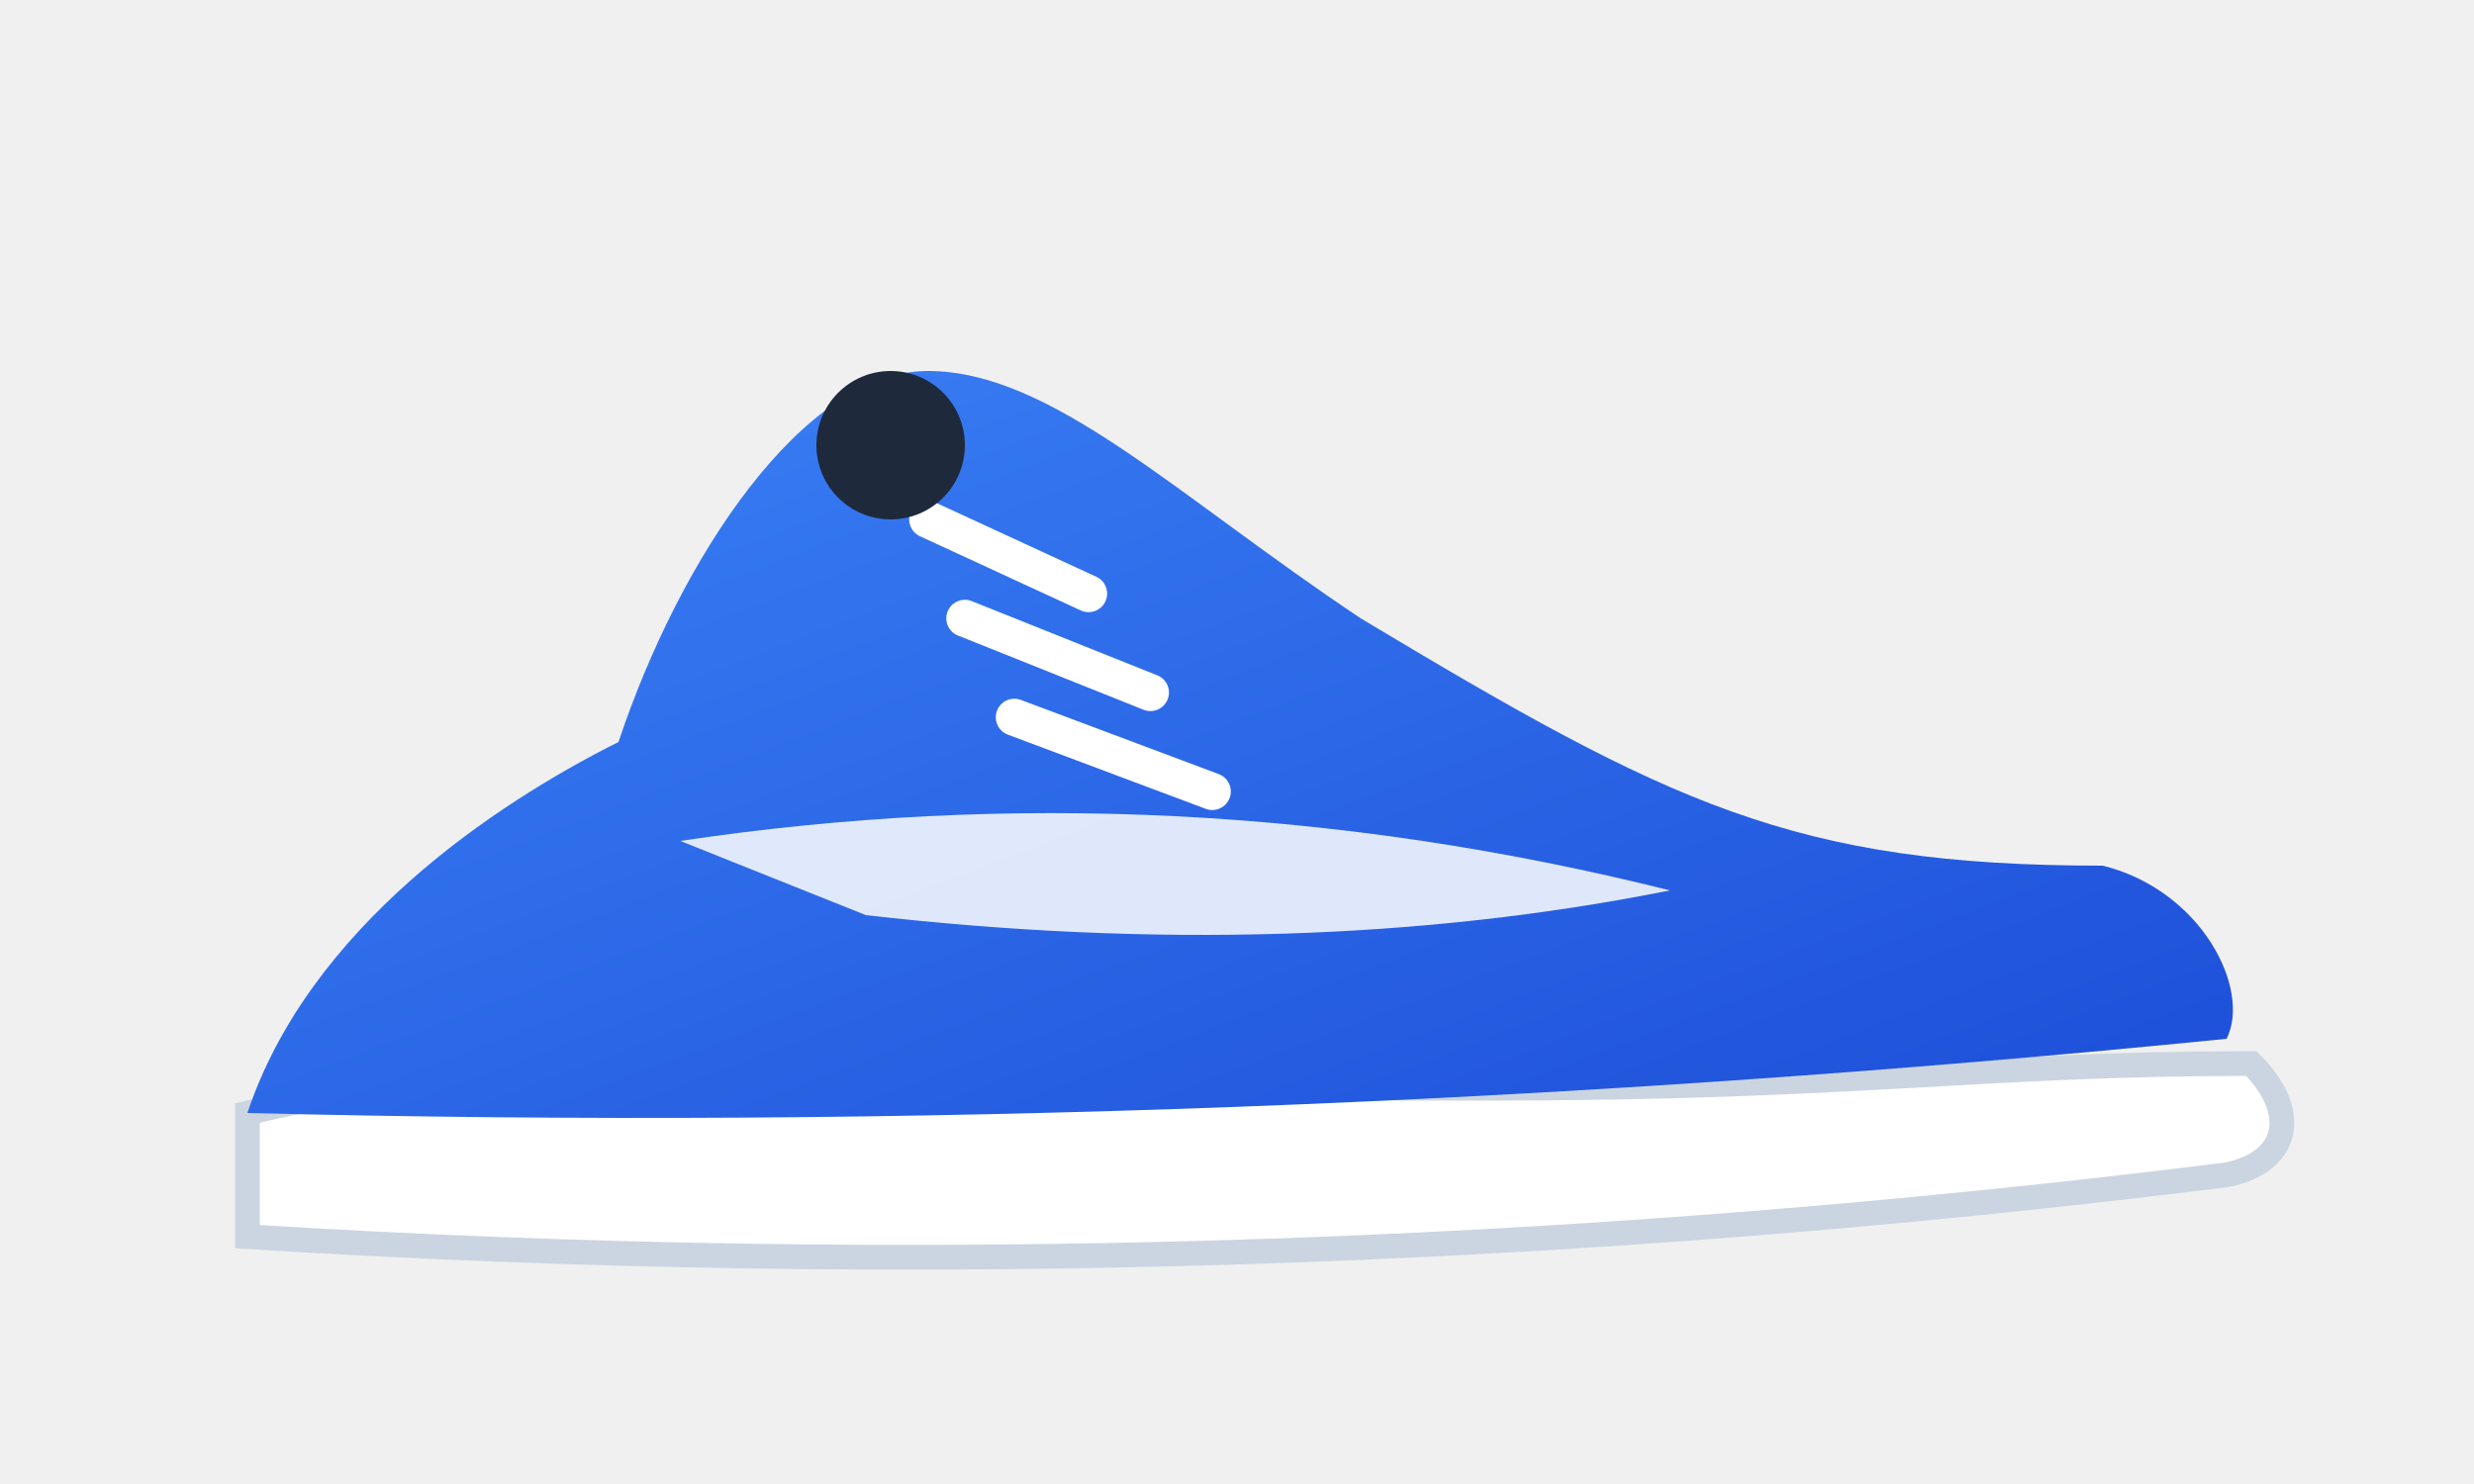
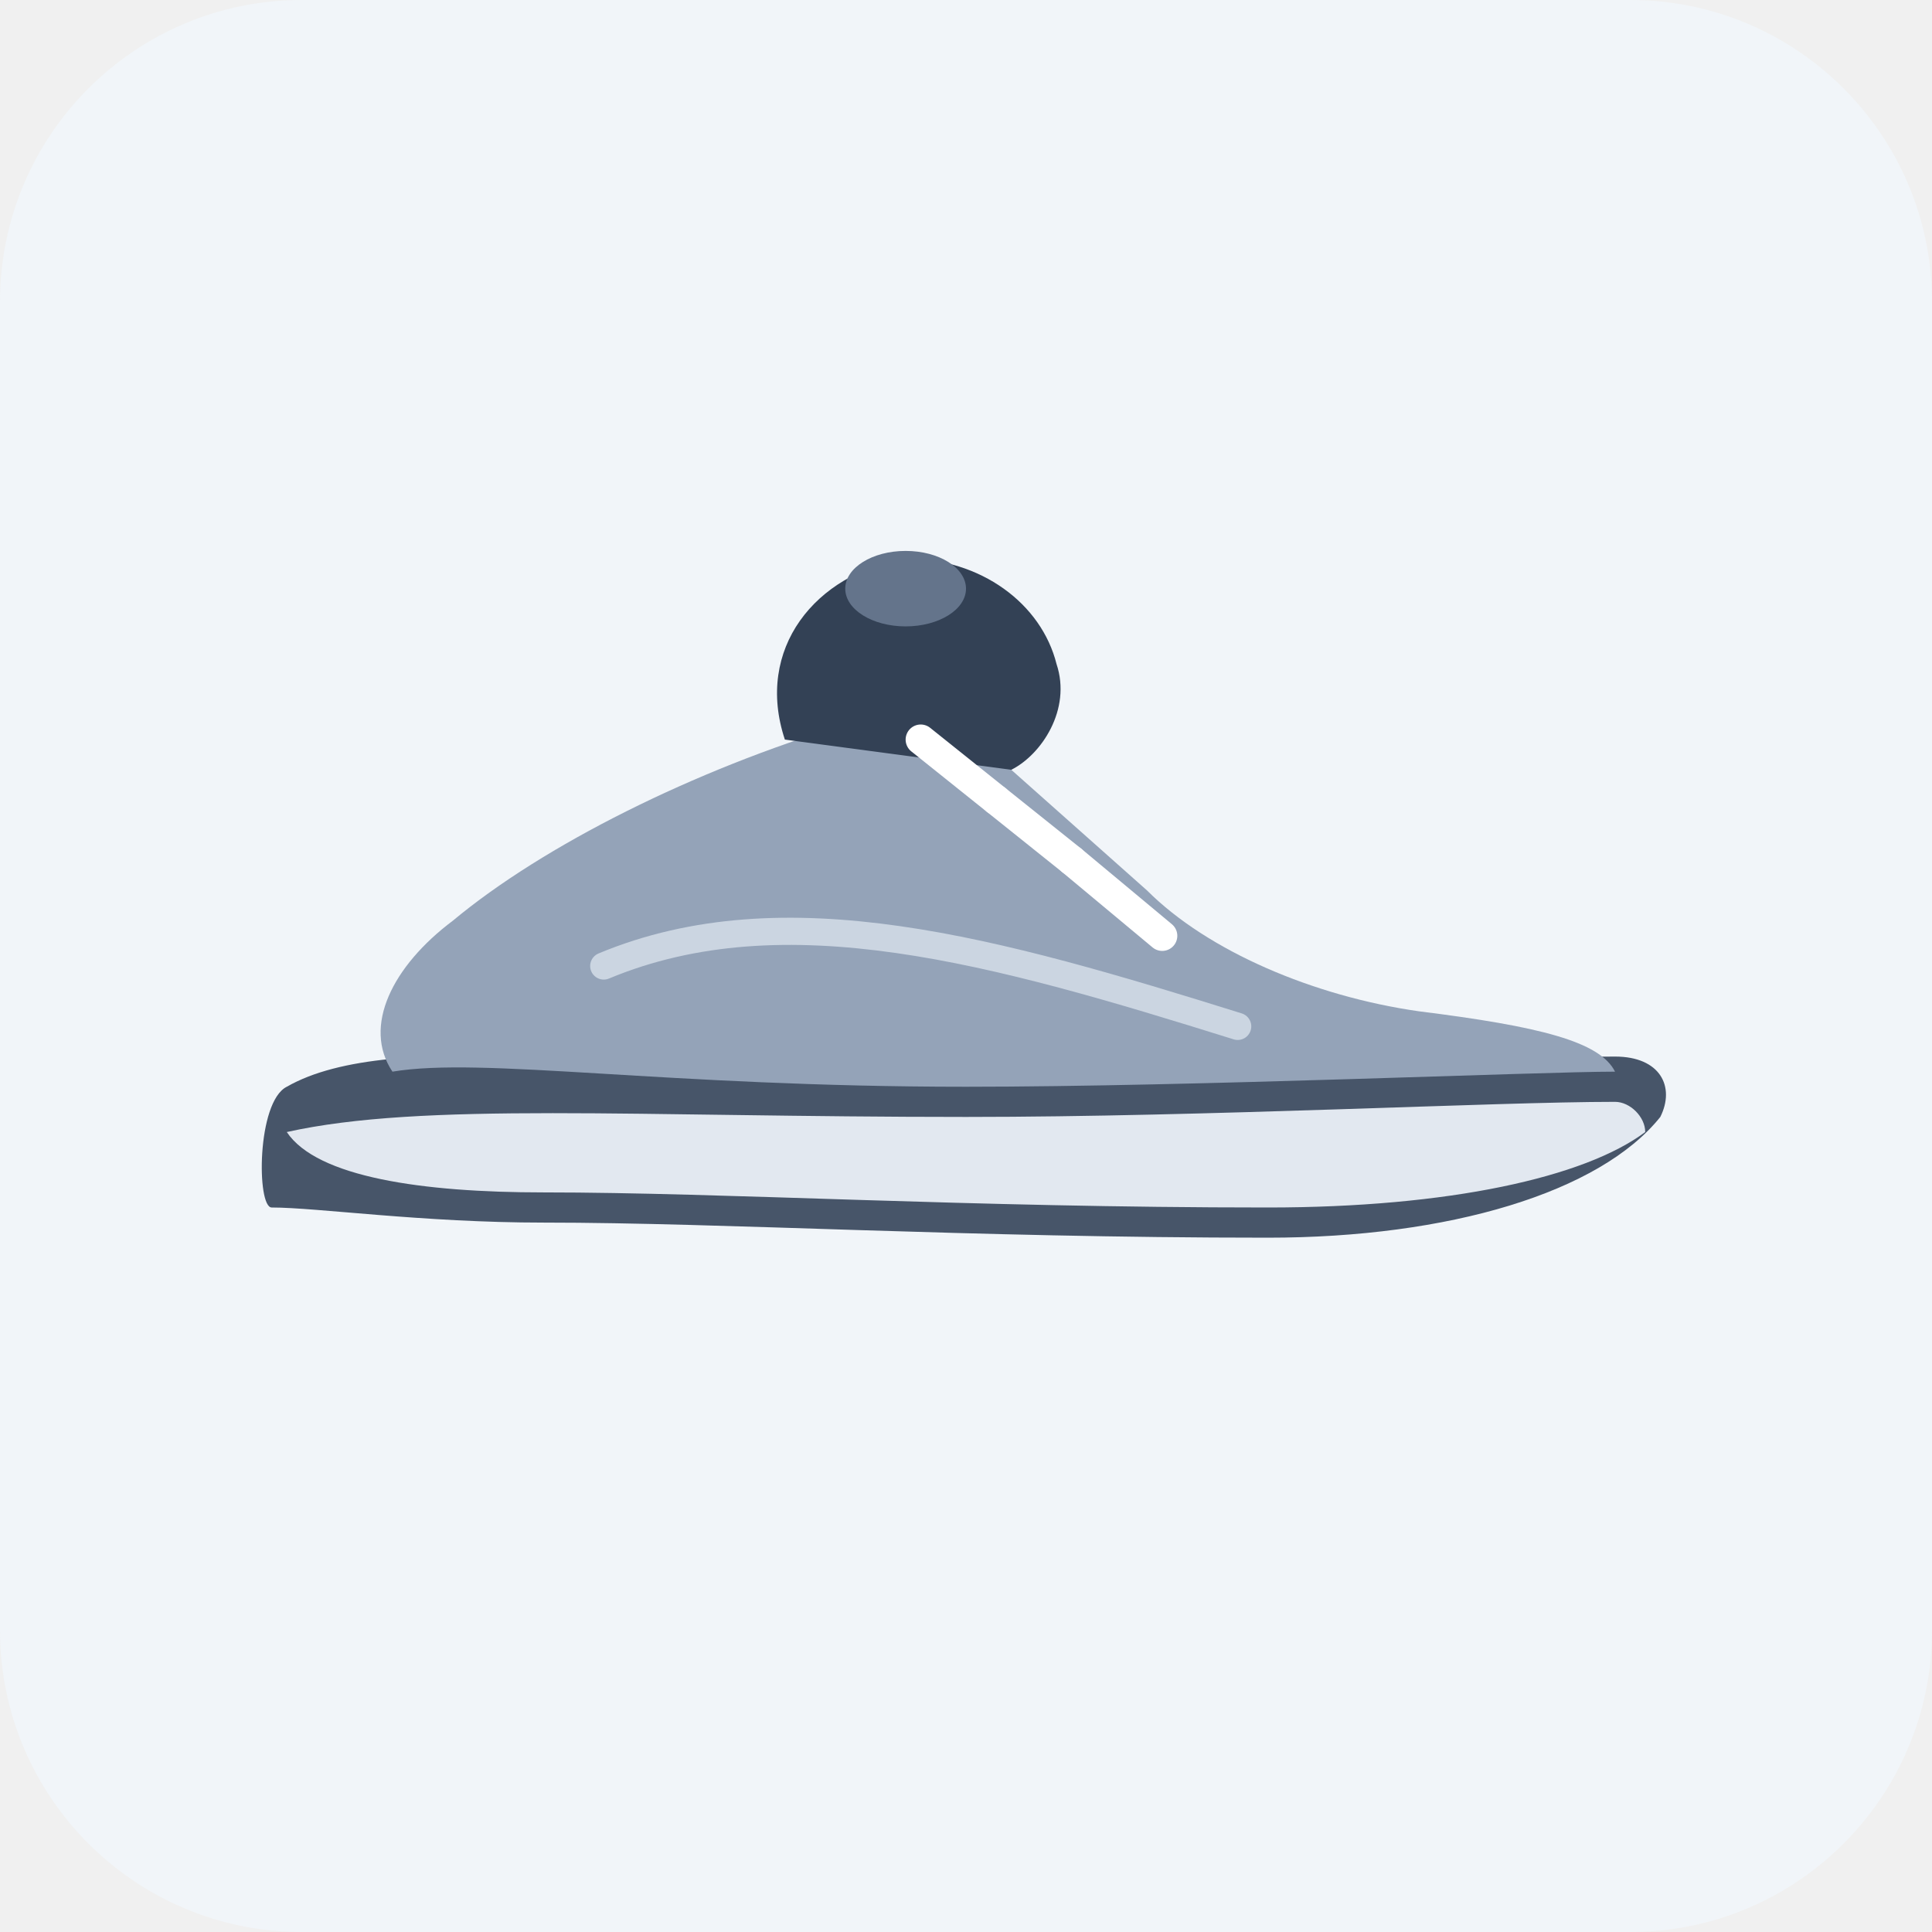
- <svg xmlns="http://www.w3.org/2000/svg" viewBox="0 0 200 120" width="200" height="120">
-   <defs>
-     <linearGradient id="shoeGrad" x1="0%" y1="0%" x2="100%" y2="100%">
-       <stop offset="0%" stop-color="#3b82f6" />
-       <stop offset="100%" stop-color="#1d4ed8" />
-     </linearGradient>
-   </defs>
-   <path d="M 20 100 Q 100 105 180 95 C 185 94 186 90 182 86 C 160 86 150 88 120 88 C 60 88 40 85 20 90 Z" fill="#ffffff" stroke="#cbd5e1" stroke-width="2" />
-   <path d="M 20 90 Q 100 92 180 84 C 182 80 178 72 170 70 C 145 70 135 65 110 50 C 95 40 85 30 75 30 C 65 30 55 45 50 60 C 40 65 25 75 20 90 Z" fill="url(#shoeGrad)" />
-   <path d="M 55 68 Q 95 62 135 72 Q 105 78 70 74 Z" fill="#ffffff" opacity="0.85" />
-   <line x1="75" y1="42" x2="88" y2="48" stroke="#ffffff" stroke-width="3" stroke-linecap="round" />
-   <line x1="78" y1="50" x2="93" y2="56" stroke="#ffffff" stroke-width="3" stroke-linecap="round" />
-   <line x1="82" y1="58" x2="98" y2="64" stroke="#ffffff" stroke-width="3" stroke-linecap="round" />
-   <circle cx="72" cy="36" r="6" fill="#1e293b" />
+ <svg xmlns="http://www.w3.org/2000/svg" viewBox="0 0 128 128" fill="none">
+   <rect width="128" height="128" rx="20" fill="#F1F5F9" />
+   <g transform="translate(14, 28)">
+     <path d="M4 52 C7 52 14 53 22 53 C34 53 50 54 70 54 C82 54 92 51 96 46 C97 44 96 42 93 42 C85 42 66 43 50 43 C28 43 12 40 5 44 C3 45 3 52 4 52 Z" fill="#475569" />
+     <path d="M5 47 C14 45 28 46 50 46 C66 46 85 45 93 45 C94 45 95 46 95 47 C91 50 82 52 70 52 C50 52 34 51 22 51 C14 51 7 50 5 47 Z" fill="#E2E8F0" />
+     <path d="M12 43 C10 40 12 36 16 33 C22 28 32 23 42 20 C46 19 50 20 53 23 L62 31 C66 35 73 38 80 39 C88 40 92 41 93 43 C88 43 65 44 50 44 C30 44 18 42 12 43 Z" fill="#94A3B8" />
+     <path d="M38 21 C36 15 40 10 46 9 C51 9 55 12 56 16 C57 19 55 22 53 23 L38 21 Z" fill="#334155" />
+     <ellipse cx="46" cy="11" rx="4" ry="2.5" fill="#64748B" />
+     <line x1="47" y1="21" x2="52" y2="25" stroke="#FFFFFF" stroke-width="2" stroke-linecap="round" />
+     <line x1="52" y1="25" x2="57" y2="29" stroke="#FFFFFF" stroke-width="2" stroke-linecap="round" />
+     <line x1="57" y1="29" x2="63" y2="34" stroke="#FFFFFF" stroke-width="2" stroke-linecap="round" />
+     <path d="M26 36 C38 31 52 35 68 40" stroke="#CBD5E1" stroke-width="1.8" stroke-linecap="round" />
+   </g>
</svg>
